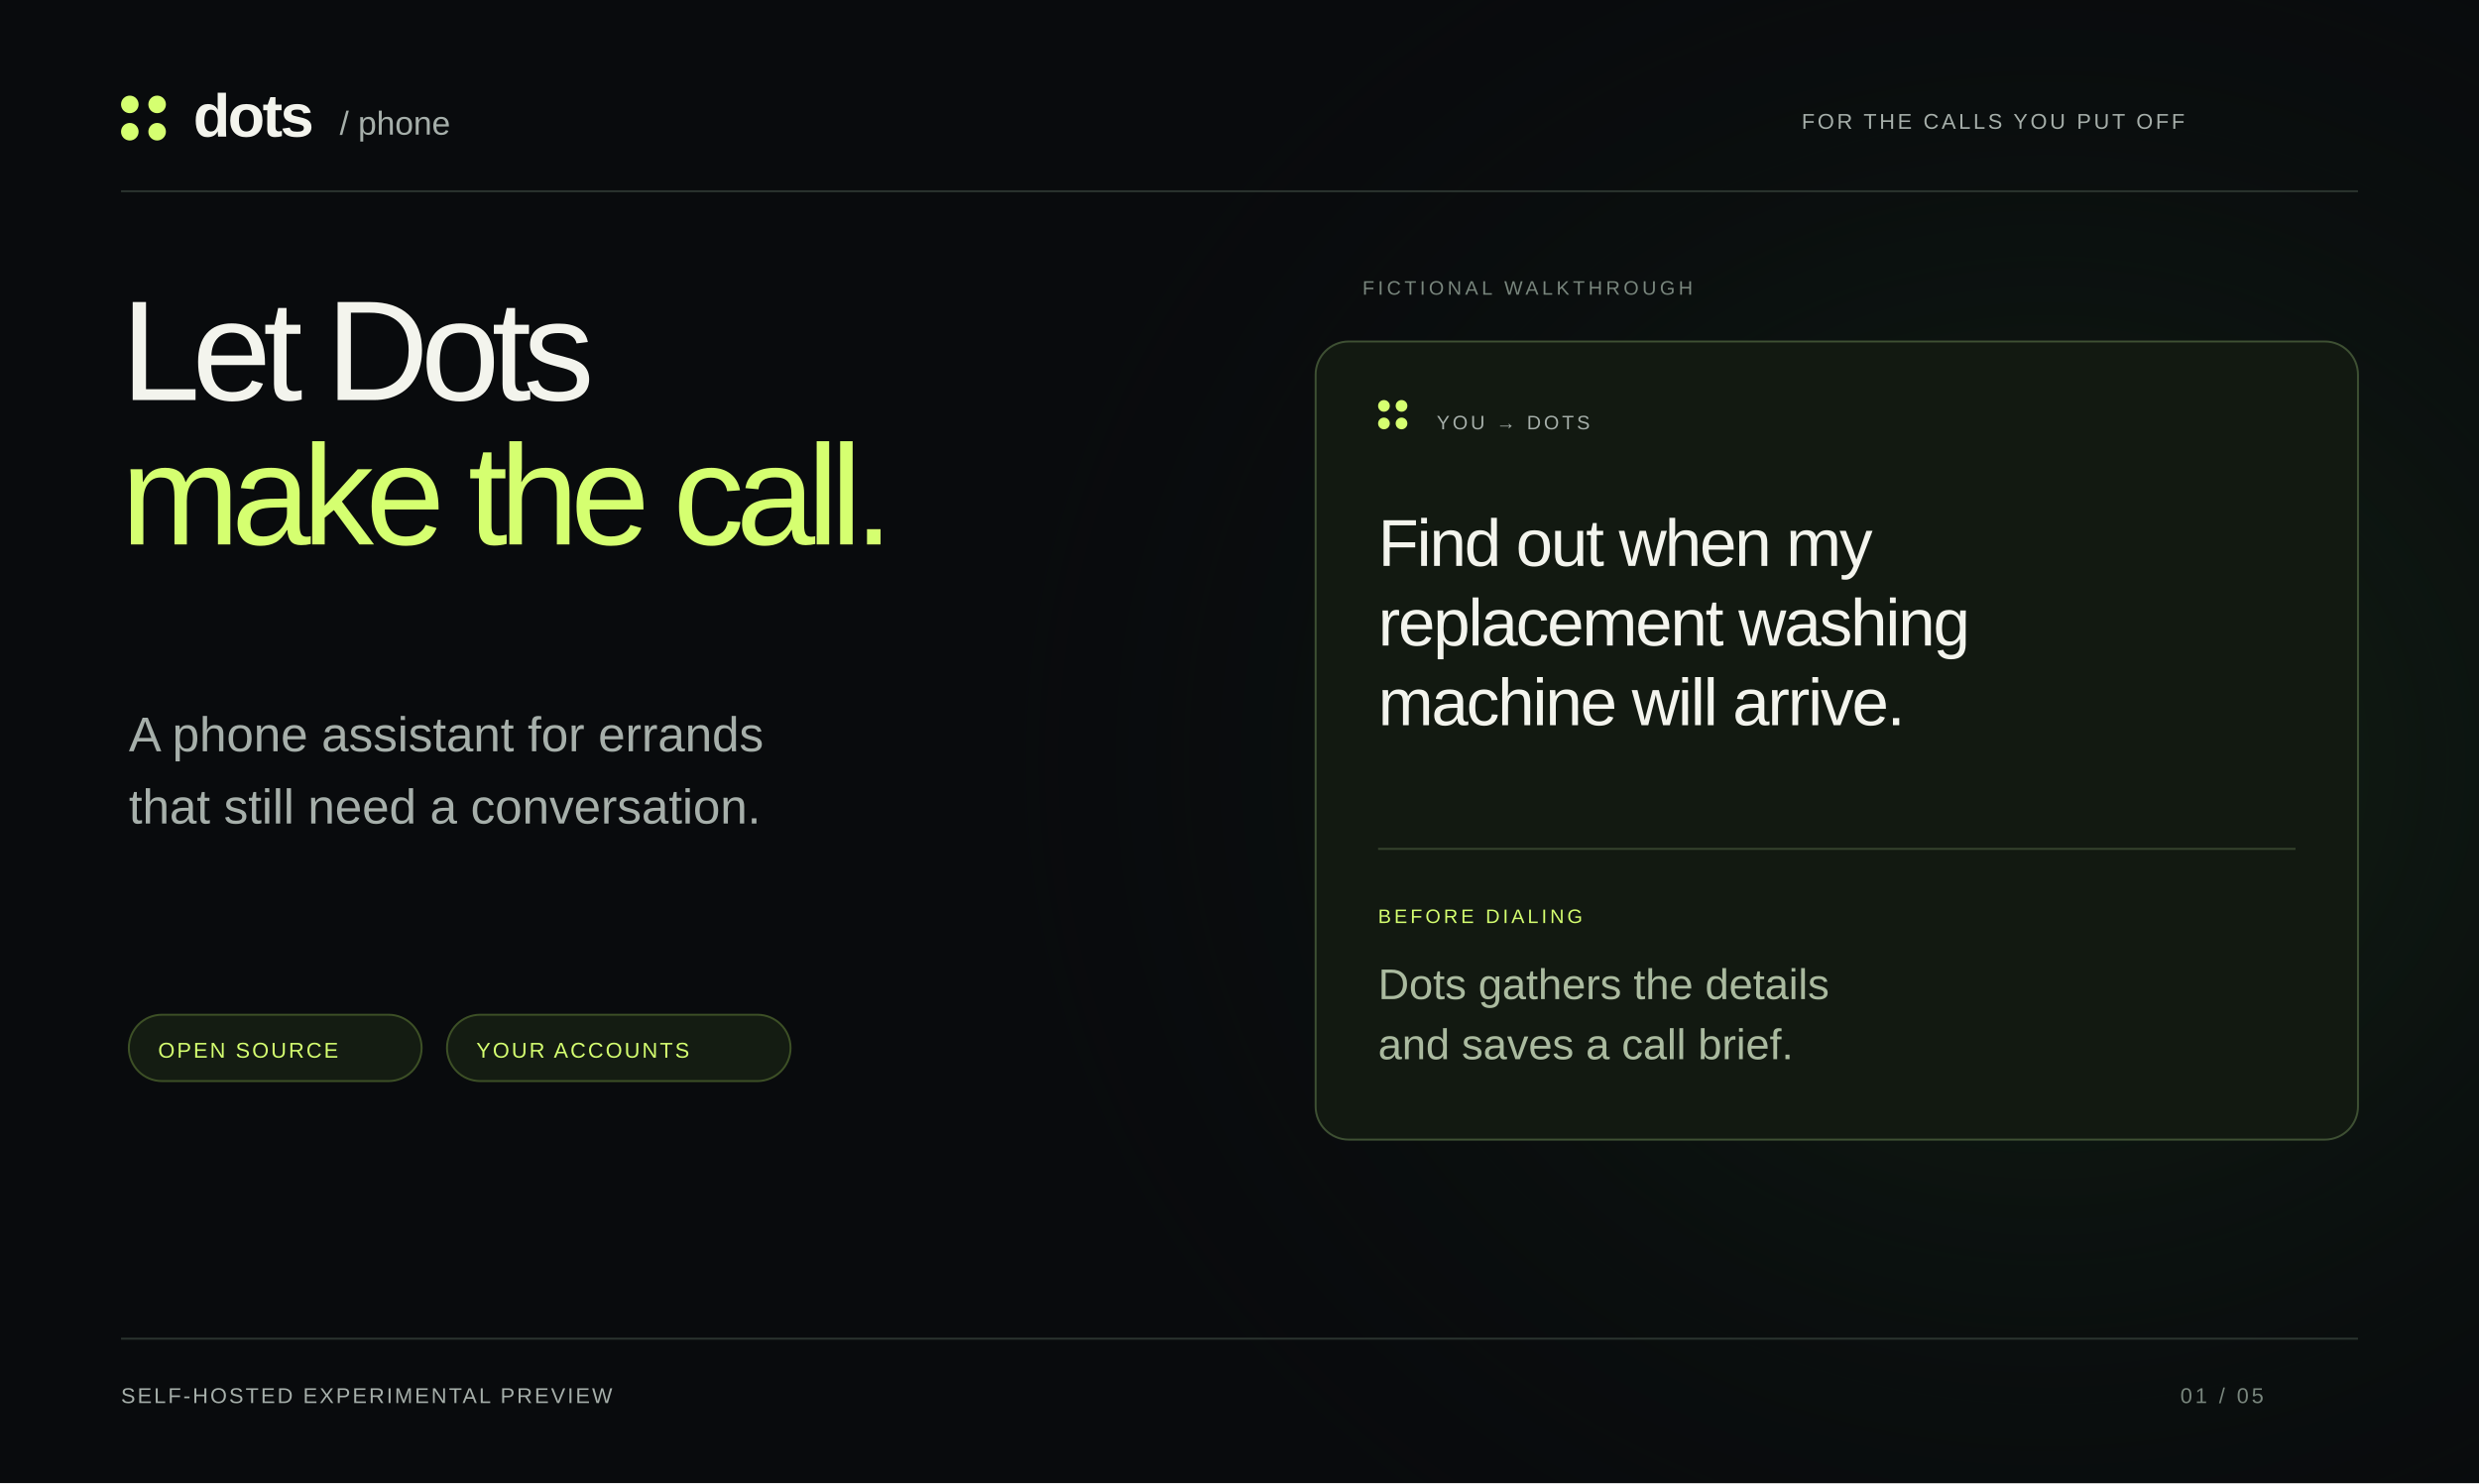
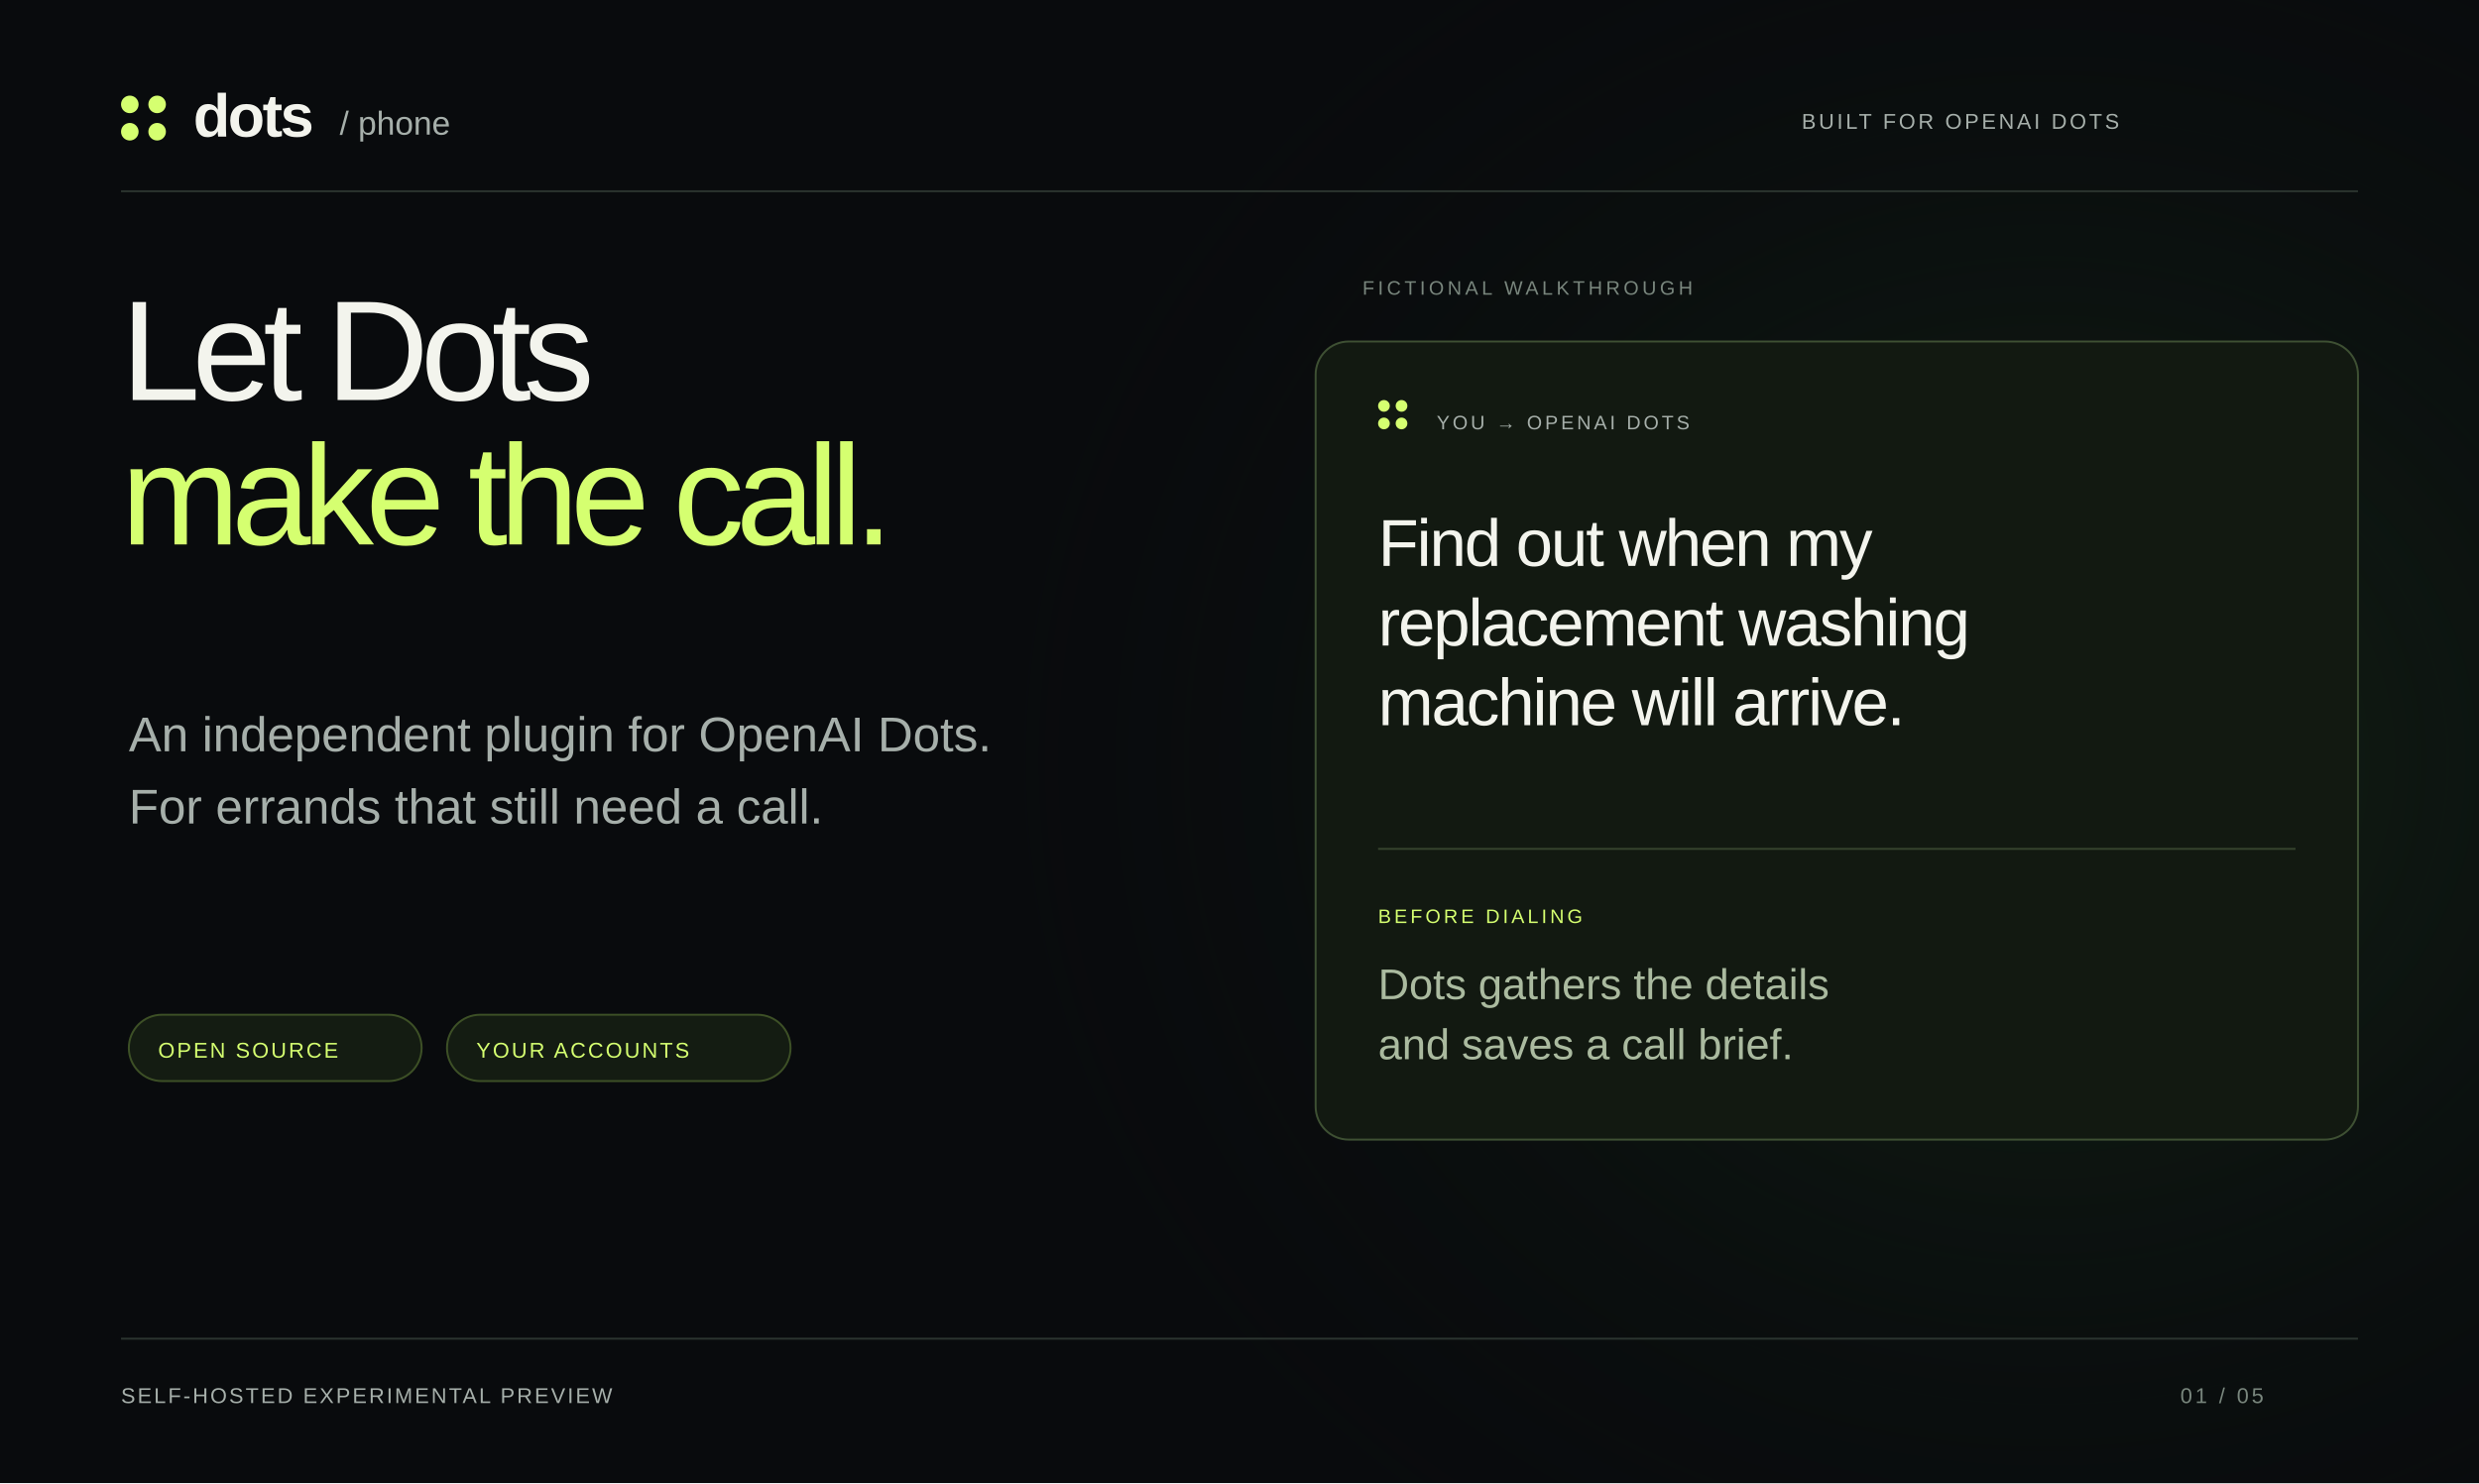
<svg xmlns="http://www.w3.org/2000/svg" width="1270" height="760" viewBox="0 0 1270 760" role="img">
  <defs>
    <radialGradient id="haze">
      <stop stop-color="#19321b" stop-opacity=".65" />
      <stop offset="1" stop-color="#090b0d" stop-opacity="0" />
    </radialGradient>
  </defs>
  <style>text{font-family:Arial,Helvetica,sans-serif} .mono{font-family:Menlo,monospace}</style>
  <rect x="0" y="0" width="1270" height="760" rx="0" fill="#090b0d" stroke="none" />
  <ellipse cx="1050" cy="390" rx="560" ry="510" fill="url(#haze)" />
  <circle cx="66.5" cy="53.5" r="4.5" fill="#d5ff70" />
  <circle cx="80.5" cy="53.5" r="4.5" fill="#d5ff70" />
  <circle cx="66.5" cy="67.5" r="4.5" fill="#d5ff70" />
  <circle cx="80.5" cy="67.5" r="4.5" fill="#d5ff70" />
  <text x="99" y="70" font-size="31" font-weight="600" letter-spacing="-1.2" fill="#f3f4ed">dots</text>
  <text x="174" y="69" font-size="17" font-weight="400" letter-spacing="0" fill="#a6afaa">/ phone</text>
-   <text x="923" y="66" font-size="11" font-weight="500" letter-spacing="1.4" fill="#a6afaa">FOR THE CALLS YOU PUT OFF</text>
+   <text x="923" y="66" font-size="11" font-weight="500" letter-spacing="1.4" fill="#a6afaa">BUILT FOR OPENAI DOTS</text>
  <path d="M62 98 L1208 98" fill="none" stroke="#2b342f" stroke-width="1" />
  <text x="62" y="205" font-size="73" font-weight="500" letter-spacing="-4.2" fill="#f3f4ed">Let Dots</text>
  <text x="62" y="279" font-size="73" font-weight="500" letter-spacing="-4.2" fill="#d5ff70">make the call.</text>
-   <text x="66" y="385" font-size="25" font-weight="400" letter-spacing="0" fill="#a6afaa">A phone assistant for errands</text>
-   <text x="66" y="422" font-size="25" font-weight="400" letter-spacing="0" fill="#a6afaa">that still need a conversation.</text>
+   <text x="66" y="385" font-size="25" font-weight="400" letter-spacing="0" fill="#a6afaa">An independent plugin for OpenAI Dots.</text>
+   <text x="66" y="422" font-size="25" font-weight="400" letter-spacing="0" fill="#a6afaa">For errands that still need a call.</text>
  <rect x="66" y="520" width="150" height="34" rx="17" fill="#141c12" stroke="#3d5026" />
  <text x="81" y="542" font-size="11" font-weight="500" letter-spacing="1.1" fill="#d5ff70">OPEN SOURCE</text>
  <rect x="229" y="520" width="176" height="34" rx="17" fill="#141c12" stroke="#3d5026" />
  <text x="244" y="542" font-size="11" font-weight="500" letter-spacing="1.1" fill="#d5ff70">YOUR ACCOUNTS</text>
  <text x="698" y="151" font-size="10" font-weight="500" letter-spacing="1.8" fill="#79867d">FICTIONAL WALKTHROUGH</text>
  <rect x="674" y="175" width="534" height="409" rx="17" fill="#121911" stroke="#3e5033" />
  <circle cx="709" cy="208" r="3" fill="#d5ff70" />
  <circle cx="718" cy="208" r="3" fill="#d5ff70" />
  <circle cx="709" cy="217" r="3" fill="#d5ff70" />
  <circle cx="718" cy="217" r="3" fill="#d5ff70" />
-   <text x="736" y="220" font-size="10" font-weight="500" letter-spacing="1.5" fill="#a6afaa">YOU → DOTS</text>
+   <text x="736" y="220" font-size="10" font-weight="500" letter-spacing="1.5" fill="#a6afaa">YOU → OPENAI DOTS</text>
  <text x="706" y="290" font-size="34" font-weight="400" letter-spacing="-1" fill="#f3f4ed">Find out when my</text>
  <text x="706" y="330.8" font-size="34" font-weight="400" letter-spacing="-1" fill="#f3f4ed">replacement washing</text>
  <text x="706" y="371.6" font-size="34" font-weight="400" letter-spacing="-1" fill="#f3f4ed">machine will arrive.</text>
  <path d="M706 435 L1176 435" fill="none" stroke="#35432d" stroke-width="1" />
  <text x="706" y="473" font-size="10" font-weight="500" letter-spacing="1.6" fill="#d5ff70">BEFORE DIALING</text>
  <text x="706" y="512" font-size="22" font-weight="400" letter-spacing="0" fill="#aaba9f">Dots gathers the details</text>
  <text x="706" y="542.8" font-size="22" font-weight="400" letter-spacing="0" fill="#aaba9f">and saves a call brief.</text>
  <path d="M62 686 L1208 686" fill="none" stroke="#2b342f" stroke-width="1" />
  <text x="62" y="719" font-size="11" font-weight="400" letter-spacing="1.1" fill="#a6afaa">SELF-HOSTED EXPERIMENTAL PREVIEW</text>
  <text x="1117" y="719" font-size="11" font-weight="400" letter-spacing="1.5" fill="#79867d">01 / 05</text>
</svg>
